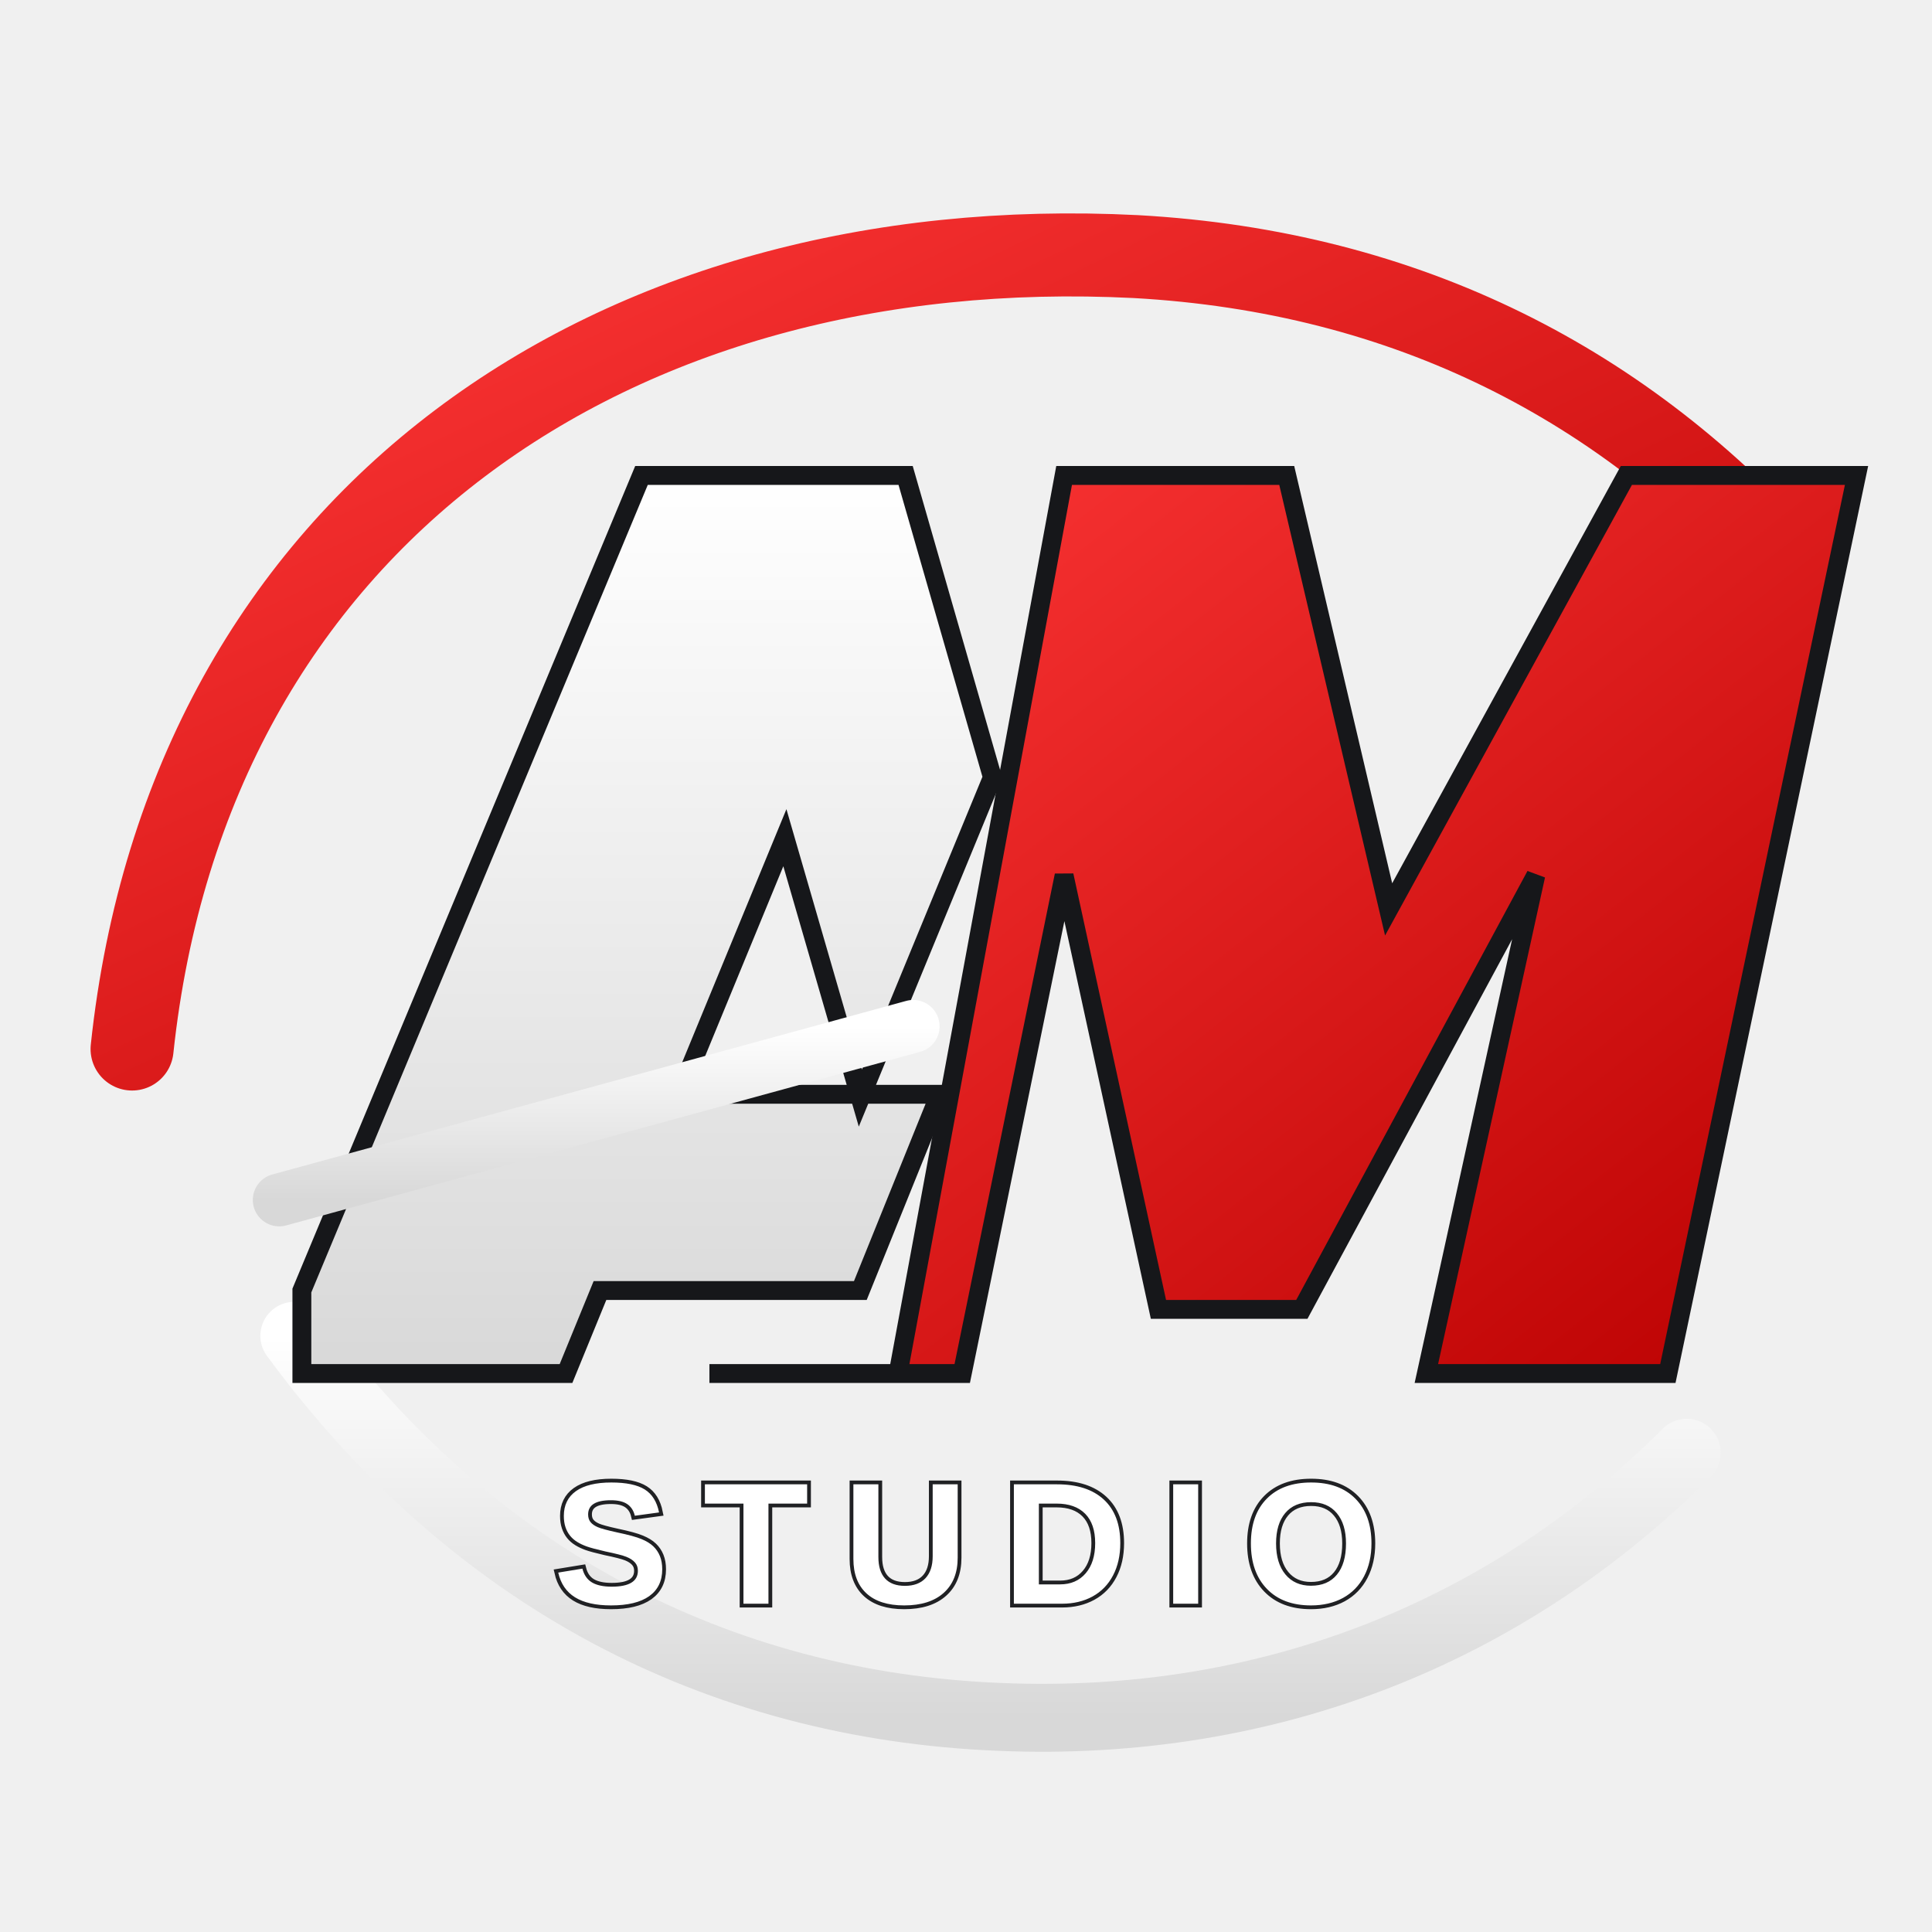
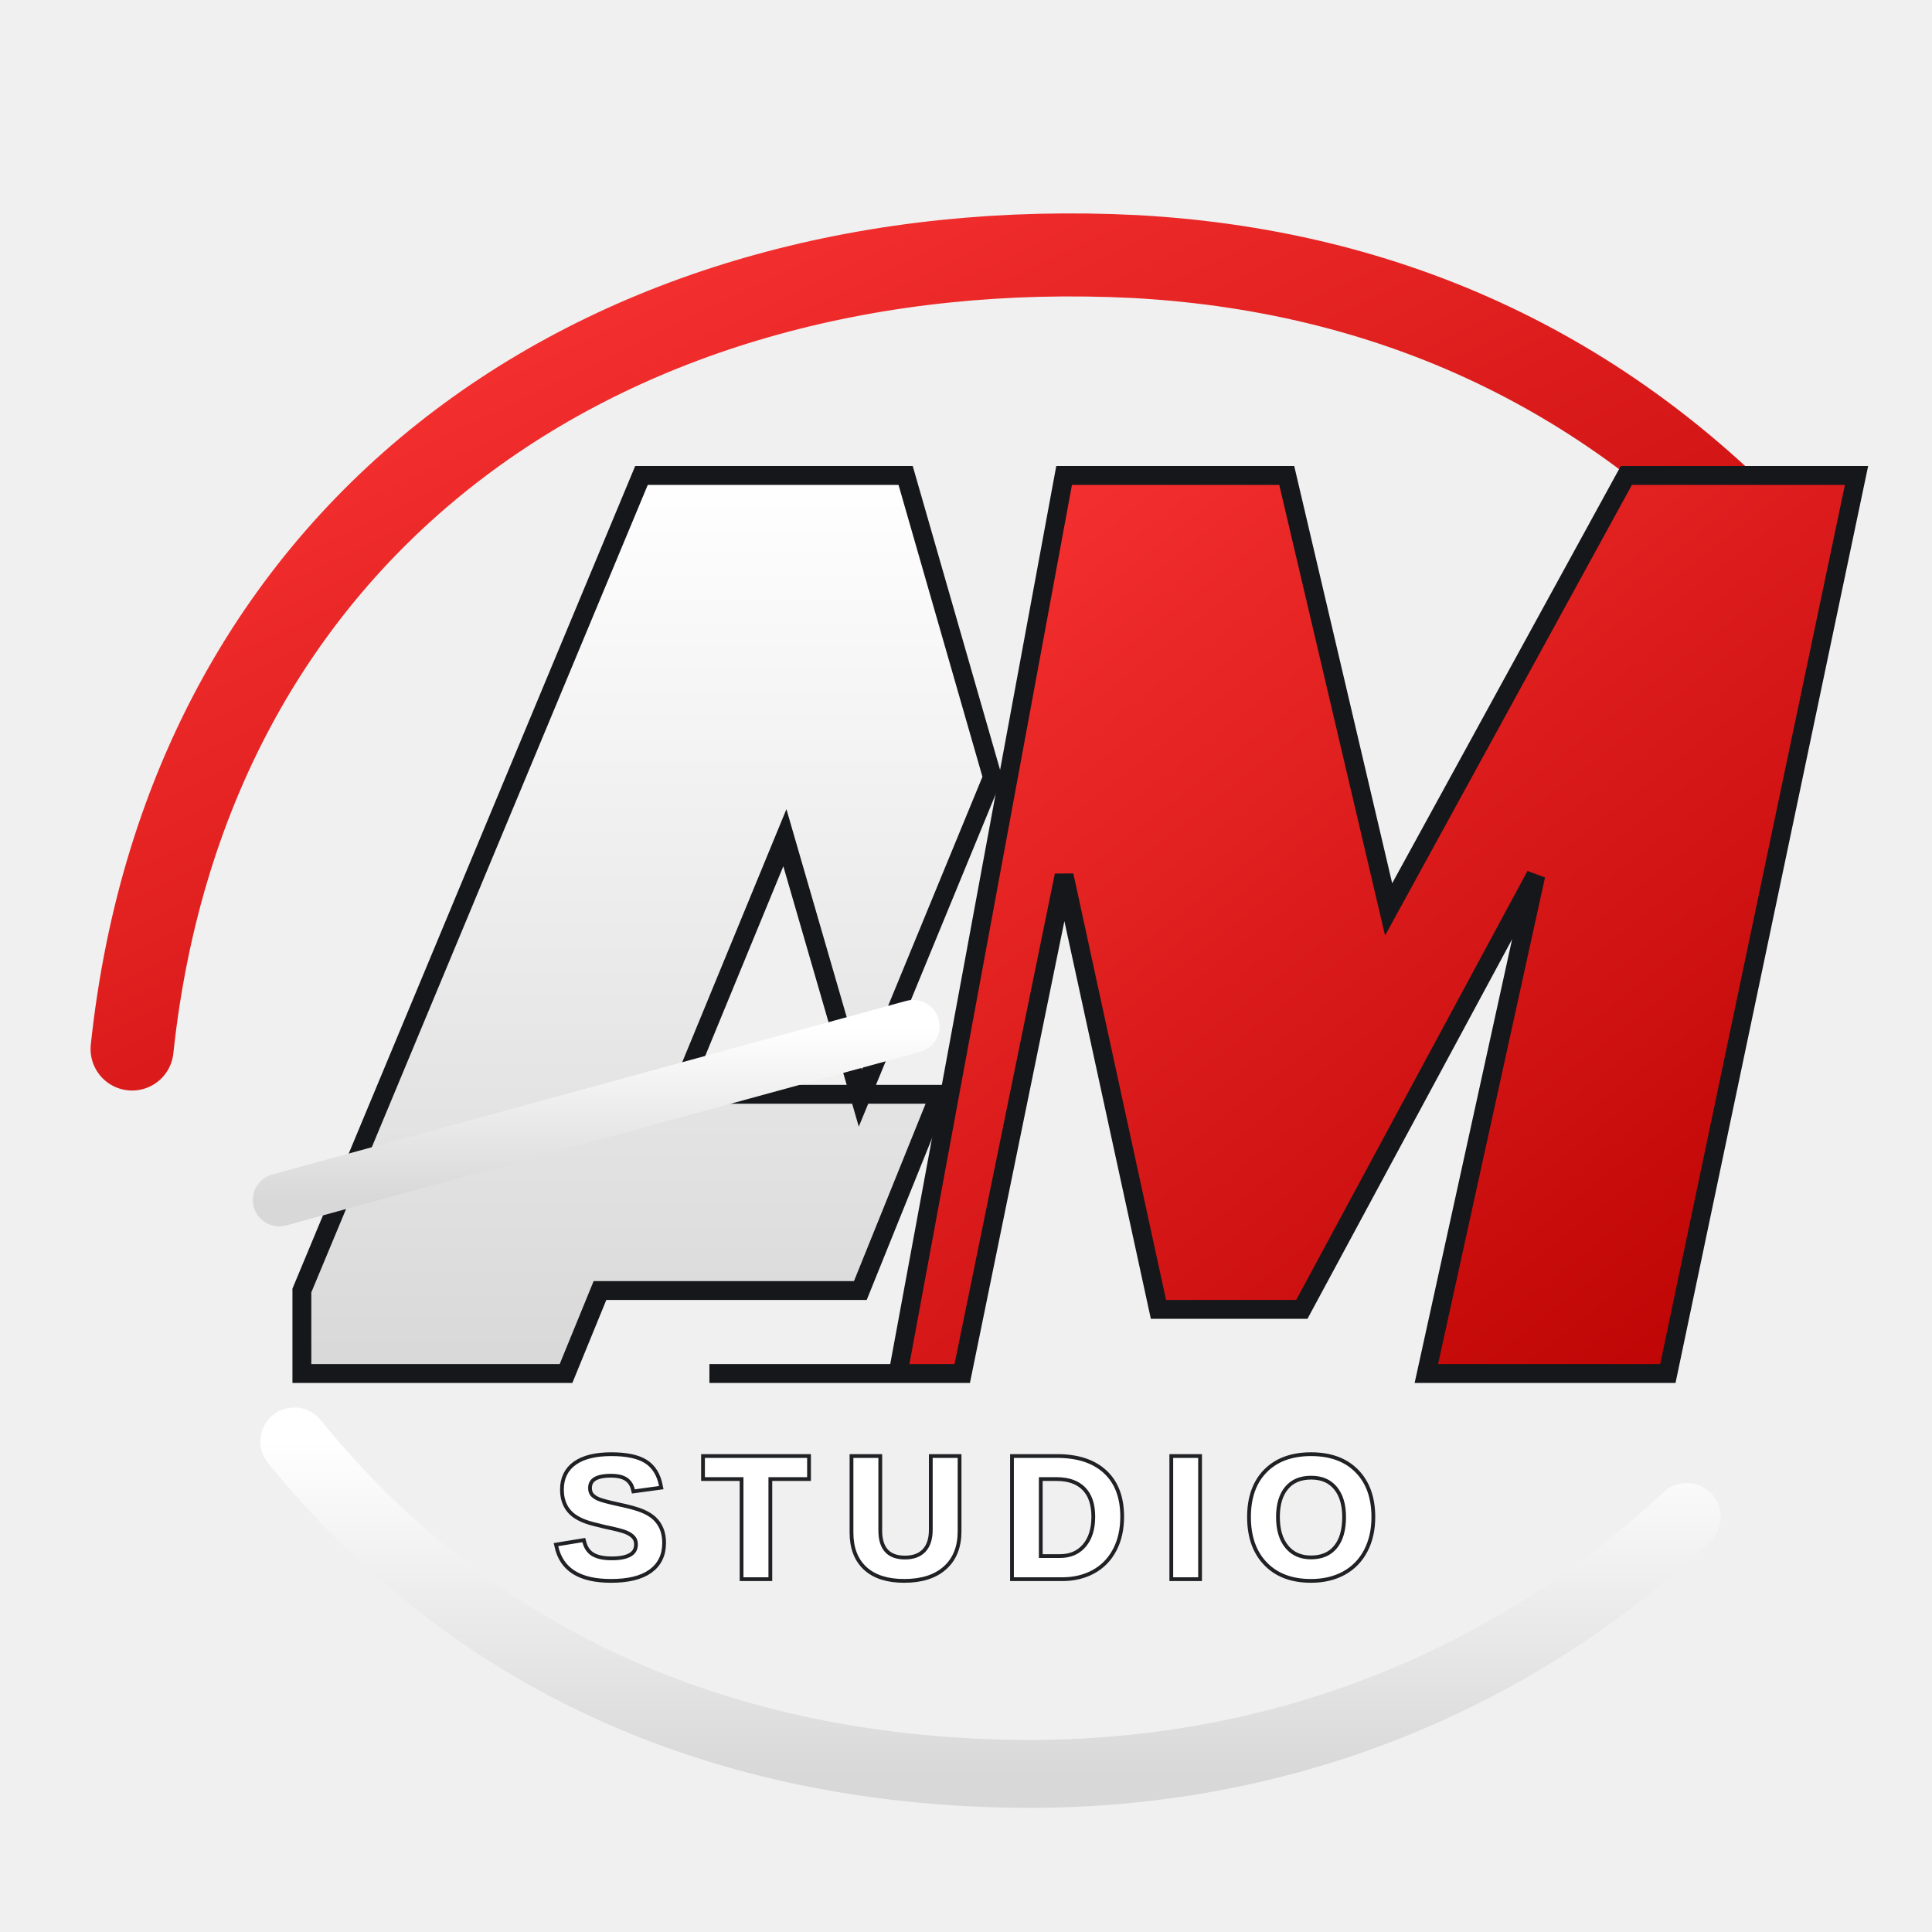
<svg xmlns="http://www.w3.org/2000/svg" viewBox="0 0 512 512">
  <defs>
    <linearGradient id="r" x1="0" y1="0" x2="1" y2="1">
      <stop stop-color="#ff3838" />
      <stop offset="1" stop-color="#b90000" />
    </linearGradient>
    <linearGradient id="w" x1="0" y1="0" x2="0" y2="1">
      <stop stop-color="#fff" />
      <stop offset="1" stop-color="#d8d8d8" />
    </linearGradient>
  </defs>
  <path d="M35 278C50 137 163 61 301 68c72 4 130 34 174 84" fill="none" stroke="url(#r)" stroke-width="22" stroke-linecap="round" />
-   <path d="M78 354c47 64 112 98 187 101 72 3 135-23 182-70" fill="none" stroke="url(#w)" stroke-width="18" stroke-linecap="round" />
+   <path d="M78 382C125 440 190 468 265 470c72 2 135-24 182-68" fill="none" stroke="url(#w)" stroke-width="18" stroke-linecap="round" />
  <path d="M80 342 170 126h70l23 80-35 85-20-69-28 68h69l-21 52h-69l-9 22H80Z" fill="url(#w)" stroke="#16171a" stroke-width="5" />
  <path d="M74 318 242 272" stroke="url(#w)" stroke-width="14" stroke-linecap="round" />
  <path d="M238 364 282 126h59l27 115 63-115h61l-50 238h-64l29-132-62 115h-38l-25-115-27 132h-67Z" fill="url(#r)" stroke="#16171a" stroke-width="5" />
-   <text x="256" y="425" text-anchor="middle" fill="#fff" stroke="#202124" stroke-width="2" paint-order="stroke" font-family="Arial,sans-serif" font-size="46" font-weight="900" letter-spacing="9">STUDIO</text>
+   <text x="256" y="418" text-anchor="middle" fill="#fff" stroke="#202124" stroke-width="2" paint-order="stroke" font-family="Arial,sans-serif" font-size="46" font-weight="900" letter-spacing="9">STUDIO</text>
</svg>
